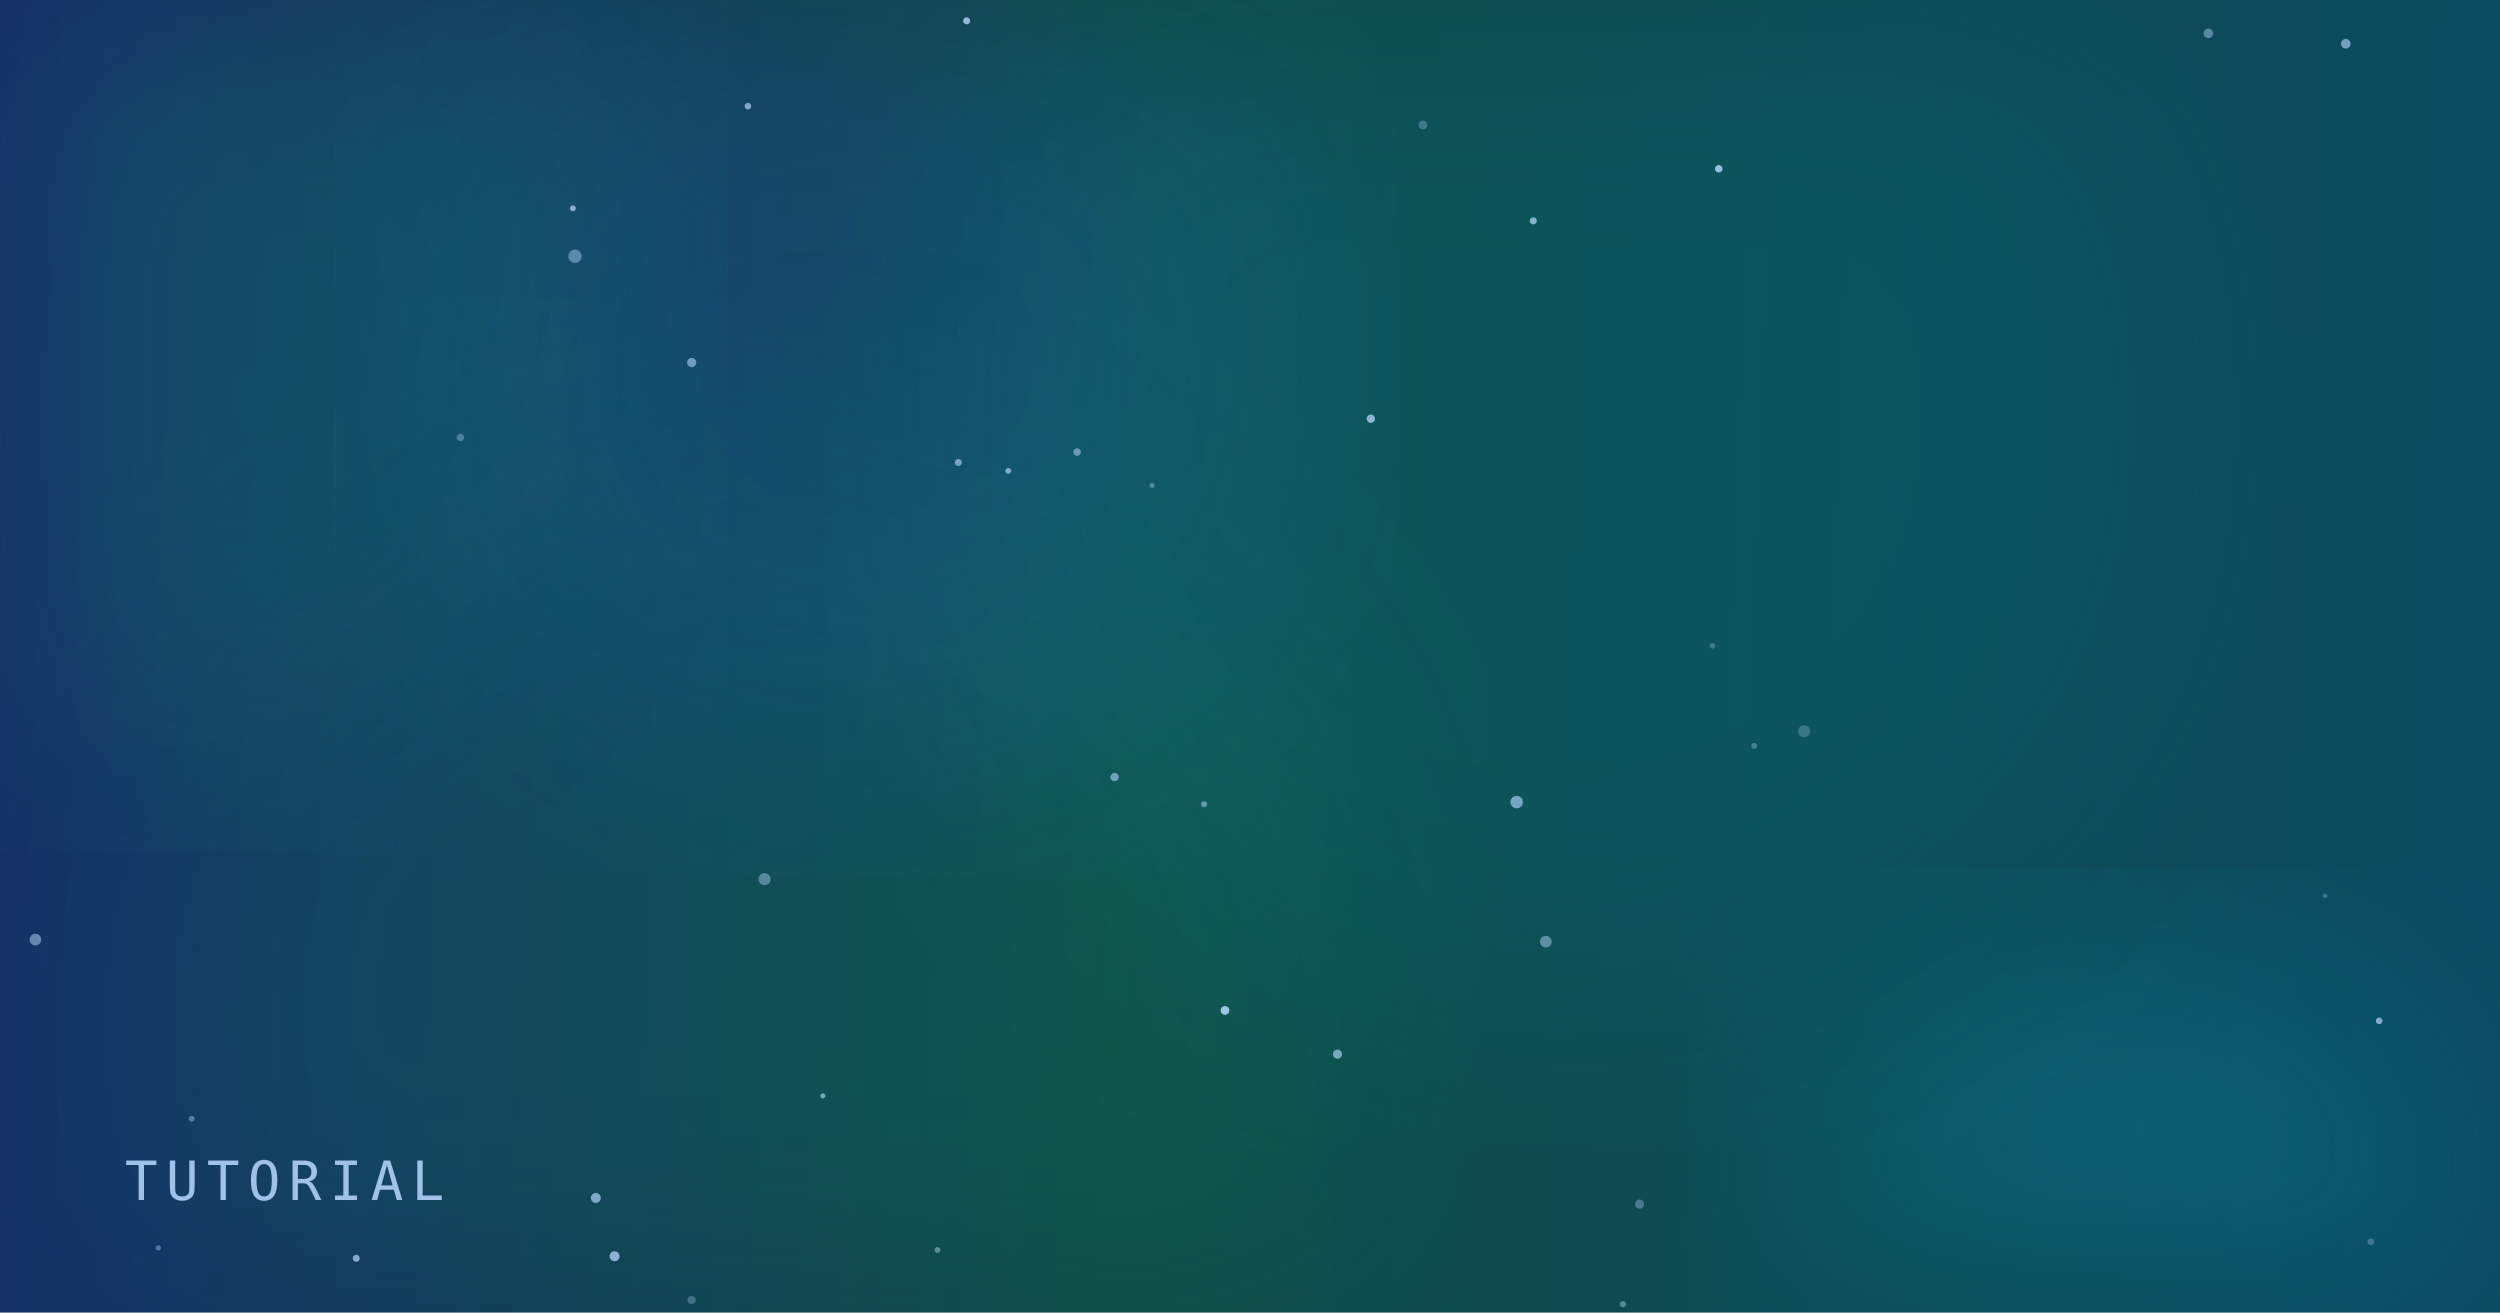
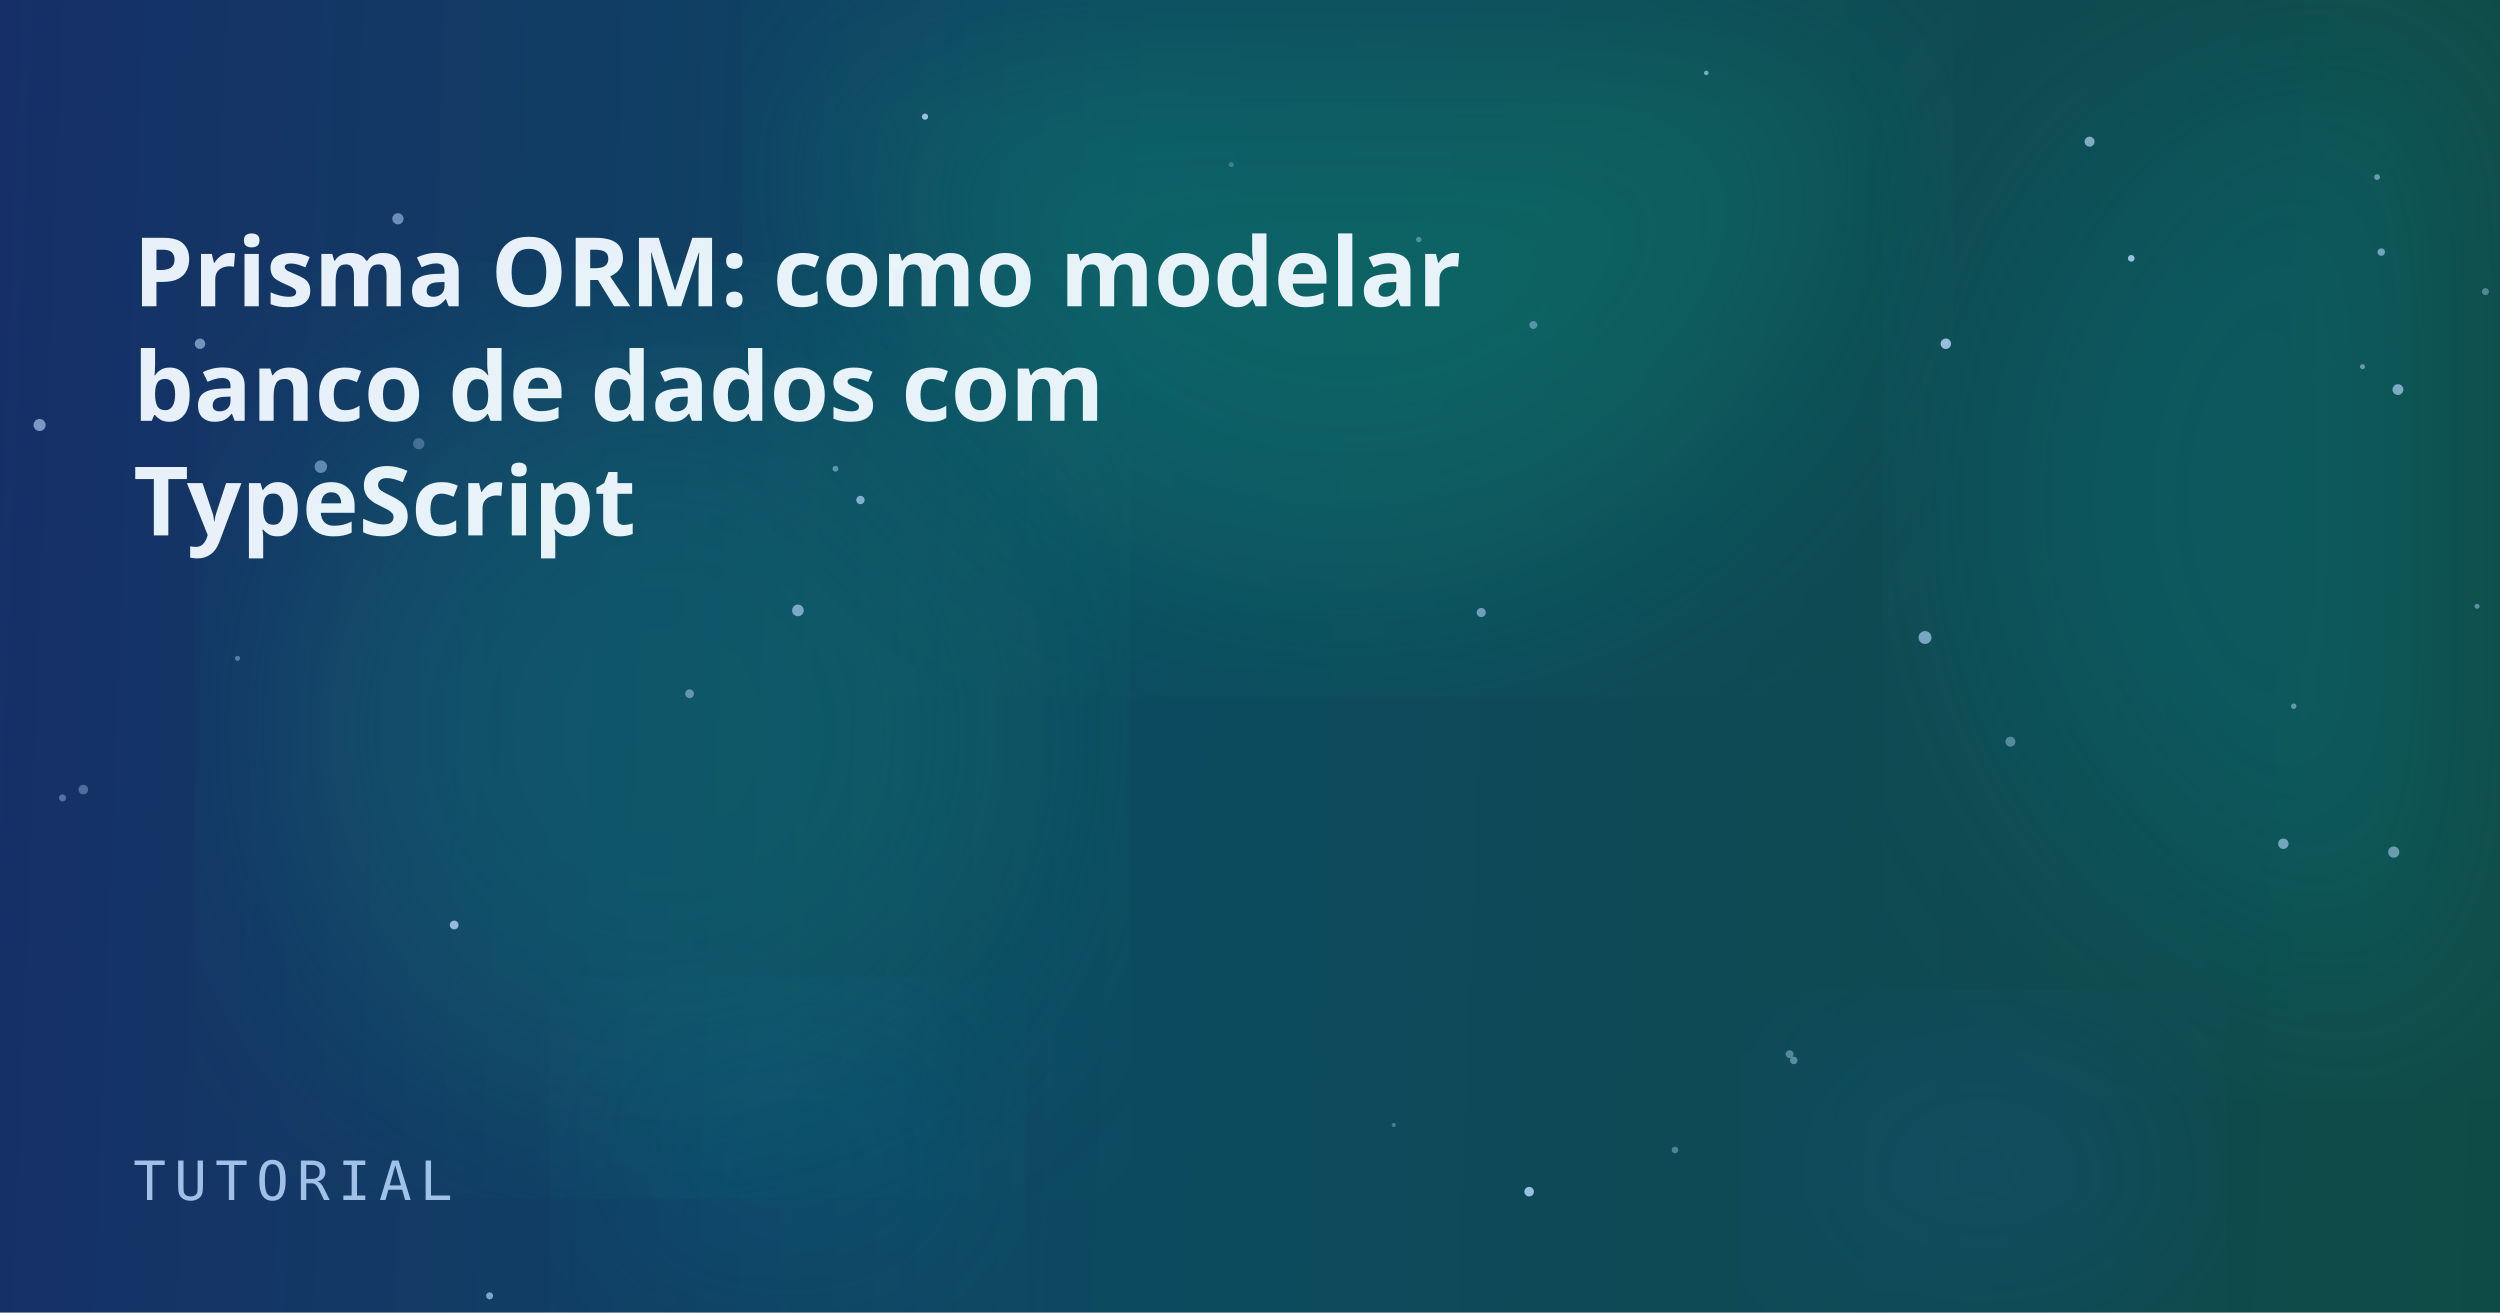
<svg xmlns="http://www.w3.org/2000/svg" width="1200" height="630" viewBox="0 0 1200 630">
  <defs>
    <linearGradient id="bg" gradientTransform="rotate(181 0.5 0.5)">
-       <stop offset="0" stop-color="#06b6d4" />
-       <stop offset="0.55" stop-color="#10b981" />
+       <stop offset="0" stop-color="#10b981" />
+       <stop offset="0.55" stop-color="#06b6d4" />
      <stop offset="1" stop-color="#2563eb" />
    </linearGradient>
    <filter id="soft">
      <feGaussianBlur stdDeviation="60" />
    </filter>
  </defs>
  <rect width="1200" height="630" fill="#0f172a" />
  <rect width="1200" height="630" fill="url(#bg)" opacity="0.32" />
-   <circle cx="1019" cy="626" r="174" fill="#06b6d4" opacity="0.20" filter="url(#soft)" />
-   <circle cx="355" cy="500" r="297" fill="#10b981" opacity="0.10" filter="url(#soft)" />
-   <circle cx="415" cy="167" r="212" fill="#2563eb" opacity="0.16" filter="url(#soft)" />
-   <circle cx="749" cy="199" r="294" fill="#06b6d4" opacity="0.10" filter="url(#soft)" />
-   <circle cx="55" cy="114" r="245" fill="#10b981" opacity="0.17" filter="url(#soft)" />
-   <circle cx="1060" cy="16" r="2.3" fill="#b8d8ff" opacity="0.44" />
-   <circle cx="286" cy="575" r="2.4" fill="#b8d8ff" opacity="0.66" />
-   <circle cx="728" cy="385" r="3.0" fill="#b8d8ff" opacity="0.62" />
-   <circle cx="1138" cy="596" r="1.6" fill="#b8d8ff" opacity="0.30" />
-   <circle cx="535" cy="373" r="2.0" fill="#b8d8ff" opacity="0.58" />
-   <circle cx="642" cy="506" r="2.2" fill="#b8d8ff" opacity="0.63" />
-   <circle cx="332" cy="174" r="2.2" fill="#b8d8ff" opacity="0.56" />
-   <circle cx="484" cy="226" r="1.4" fill="#b8d8ff" opacity="0.66" />
-   <circle cx="17" cy="451" r="2.8" fill="#b8d8ff" opacity="0.50" />
-   <circle cx="367" cy="422" r="2.9" fill="#b8d8ff" opacity="0.42" />
-   <circle cx="276" cy="123" r="3.2" fill="#b8d8ff" opacity="0.43" />
-   <circle cx="822" cy="310" r="1.3" fill="#b8d8ff" opacity="0.29" />
-   <circle cx="76" cy="599" r="1.3" fill="#b8d8ff" opacity="0.37" />
-   <circle cx="553" cy="233" r="1.2" fill="#b8d8ff" opacity="0.39" />
-   <circle cx="1116" cy="430" r="1.1" fill="#b8d8ff" opacity="0.29" />
-   <circle cx="742" cy="452" r="2.8" fill="#b8d8ff" opacity="0.46" />
-   <circle cx="395" cy="526" r="1.2" fill="#b8d8ff" opacity="0.64" />
-   <circle cx="842" cy="358" r="1.4" fill="#b8d8ff" opacity="0.34" />
-   <circle cx="275" cy="100" r="1.4" fill="#b8d8ff" opacity="0.71" />
-   <circle cx="578" cy="386" r="1.5" fill="#b8d8ff" opacity="0.49" />
-   <circle cx="359" cy="51" r="1.6" fill="#b8d8ff" opacity="0.65" />
-   <circle cx="658" cy="201" r="2.0" fill="#b8d8ff" opacity="0.73" />
-   <circle cx="779" cy="626" r="1.5" fill="#b8d8ff" opacity="0.43" />
-   <circle cx="295" cy="603" r="2.4" fill="#b8d8ff" opacity="0.73" />
-   <circle cx="588" cy="485" r="2.1" fill="#b8d8ff" opacity="0.83" />
-   <circle cx="787" cy="578" r="2.2" fill="#b8d8ff" opacity="0.34" />
-   <circle cx="517" cy="217" r="1.8" fill="#b8d8ff" opacity="0.53" />
-   <circle cx="866" cy="351" r="2.9" fill="#b8d8ff" opacity="0.26" />
-   <circle cx="171" cy="604" r="1.7" fill="#b8d8ff" opacity="0.69" />
-   <circle cx="825" cy="81" r="1.8" fill="#b8d8ff" opacity="0.80" />
-   <circle cx="464" cy="10" r="1.7" fill="#b8d8ff" opacity="0.77" />
-   <circle cx="736" cy="106" r="1.7" fill="#b8d8ff" opacity="0.71" />
-   <circle cx="92" cy="537" r="1.4" fill="#b8d8ff" opacity="0.42" />
-   <circle cx="1142" cy="490" r="1.6" fill="#b8d8ff" opacity="0.67" />
-   <circle cx="1126" cy="21" r="2.3" fill="#b8d8ff" opacity="0.60" />
-   <circle cx="221" cy="210" r="1.8" fill="#b8d8ff" opacity="0.35" />
-   <circle cx="450" cy="600" r="1.4" fill="#b8d8ff" opacity="0.46" />
-   <circle cx="683" cy="60" r="2.1" fill="#b8d8ff" opacity="0.30" />
-   <circle cx="332" cy="624" r="2.0" fill="#b8d8ff" opacity="0.29" />
-   <circle cx="460" cy="222" r="1.7" fill="#b8d8ff" opacity="0.60" />
-   <text x="60" y="576" font-family="ui-monospace,monospace" font-size="26" fill="#b8d8ff" opacity="0.85" letter-spacing="4">TUTORIAL</text>
+   <circle cx="647" cy="44" r="242" fill="#10b981" opacity="0.22" filter="url(#soft)" />
+   <circle cx="1192" cy="239" r="240" fill="#06b6d4" opacity="0.14" filter="url(#soft)" />
+   <circle cx="952" cy="592" r="97" fill="#2563eb" opacity="0.15" filter="url(#soft)" />
+   <circle cx="318" cy="351" r="187" fill="#10b981" opacity="0.19" filter="url(#soft)" />
+   <circle cx="378" cy="583" r="95" fill="#06b6d4" opacity="0.11" filter="url(#soft)" />
+   <circle cx="218" cy="444" r="2.1" fill="#b8d8ff" opacity="0.78" />
+   <circle cx="30" cy="383" r="1.7" fill="#b8d8ff" opacity="0.39" />
+   <circle cx="1096" cy="405" r="2.5" fill="#b8d8ff" opacity="0.61" />
+   <circle cx="734" cy="572" r="2.3" fill="#b8d8ff" opacity="0.82" />
+   <circle cx="1134" cy="176" r="1.2" fill="#b8d8ff" opacity="0.52" />
+   <circle cx="711" cy="294" r="2.2" fill="#b8d8ff" opacity="0.57" />
+   <circle cx="965" cy="356" r="2.4" fill="#b8d8ff" opacity="0.42" />
+   <circle cx="331" cy="333" r="2.1" fill="#b8d8ff" opacity="0.49" />
+   <circle cx="430" cy="126" r="2.5" fill="#b8d8ff" opacity="0.26" />
+   <circle cx="859" cy="506" r="1.9" fill="#b8d8ff" opacity="0.43" />
+   <circle cx="804" cy="552" r="1.6" fill="#b8d8ff" opacity="0.39" />
+   <circle cx="235" cy="622" r="1.7" fill="#b8d8ff" opacity="0.66" />
+   <circle cx="591" cy="79" r="1.2" fill="#b8d8ff" opacity="0.29" />
+   <circle cx="1141" cy="85" r="1.4" fill="#b8d8ff" opacity="0.53" />
+   <circle cx="444" cy="56" r="1.5" fill="#b8d8ff" opacity="0.81" />
+   <circle cx="819" cy="35" r="1.1" fill="#b8d8ff" opacity="0.62" />
+   <circle cx="861" cy="509" r="1.8" fill="#b8d8ff" opacity="0.45" />
+   <circle cx="1003" cy="68" r="2.4" fill="#b8d8ff" opacity="0.67" />
+   <circle cx="681" cy="115" r="1.3" fill="#b8d8ff" opacity="0.39" />
+   <circle cx="191" cy="105" r="2.7" fill="#b8d8ff" opacity="0.54" />
+   <circle cx="736" cy="156" r="1.9" fill="#b8d8ff" opacity="0.43" />
+   <circle cx="96" cy="165" r="2.5" fill="#b8d8ff" opacity="0.58" />
+   <circle cx="383" cy="293" r="2.8" fill="#b8d8ff" opacity="0.64" />
+   <circle cx="1193" cy="140" r="1.7" fill="#b8d8ff" opacity="0.40" />
+   <circle cx="1149" cy="409" r="2.7" fill="#b8d8ff" opacity="0.54" />
+   <circle cx="924" cy="306" r="3.1" fill="#b8d8ff" opacity="0.64" />
+   <circle cx="1101" cy="339" r="1.3" fill="#b8d8ff" opacity="0.51" />
+   <circle cx="413" cy="240" r="2.0" fill="#b8d8ff" opacity="0.68" />
+   <circle cx="669" cy="540" r="1.0" fill="#b8d8ff" opacity="0.34" />
+   <circle cx="1151" cy="187" r="2.6" fill="#b8d8ff" opacity="0.66" />
+   <circle cx="154" cy="224" r="3.0" fill="#b8d8ff" opacity="0.48" />
+   <circle cx="19" cy="204" r="2.9" fill="#b8d8ff" opacity="0.62" />
+   <circle cx="201" cy="213" r="2.7" fill="#b8d8ff" opacity="0.30" />
+   <circle cx="1023" cy="124" r="1.6" fill="#b8d8ff" opacity="0.82" />
+   <circle cx="934" cy="165" r="2.5" fill="#b8d8ff" opacity="0.81" />
+   <circle cx="40" cy="379" r="2.3" fill="#b8d8ff" opacity="0.36" />
+   <circle cx="401" cy="225" r="1.4" fill="#b8d8ff" opacity="0.48" />
+   <circle cx="1143" cy="121" r="1.8" fill="#b8d8ff" opacity="0.59" />
+   <circle cx="114" cy="316" r="1.2" fill="#b8d8ff" opacity="0.42" />
+   <circle cx="1189" cy="291" r="1.2" fill="#b8d8ff" opacity="0.48" />
+   <text x="64" y="147" font-family="ui-sans-serif,system-ui,sans-serif" font-size="46" font-weight="700" fill="#f0f9ff" opacity="0.96">Prisma ORM: como modelar</text>
+   <text x="64" y="202" font-family="ui-sans-serif,system-ui,sans-serif" font-size="46" font-weight="700" fill="#f0f9ff" opacity="0.96">banco de dados com</text>
+   <text x="64" y="257" font-family="ui-sans-serif,system-ui,sans-serif" font-size="46" font-weight="700" fill="#f0f9ff" opacity="0.96">TypeScript</text>
+   <text x="64" y="576" font-family="ui-monospace,monospace" font-size="26" fill="#b8d8ff" opacity="0.85" letter-spacing="4">TUTORIAL</text>
</svg>
